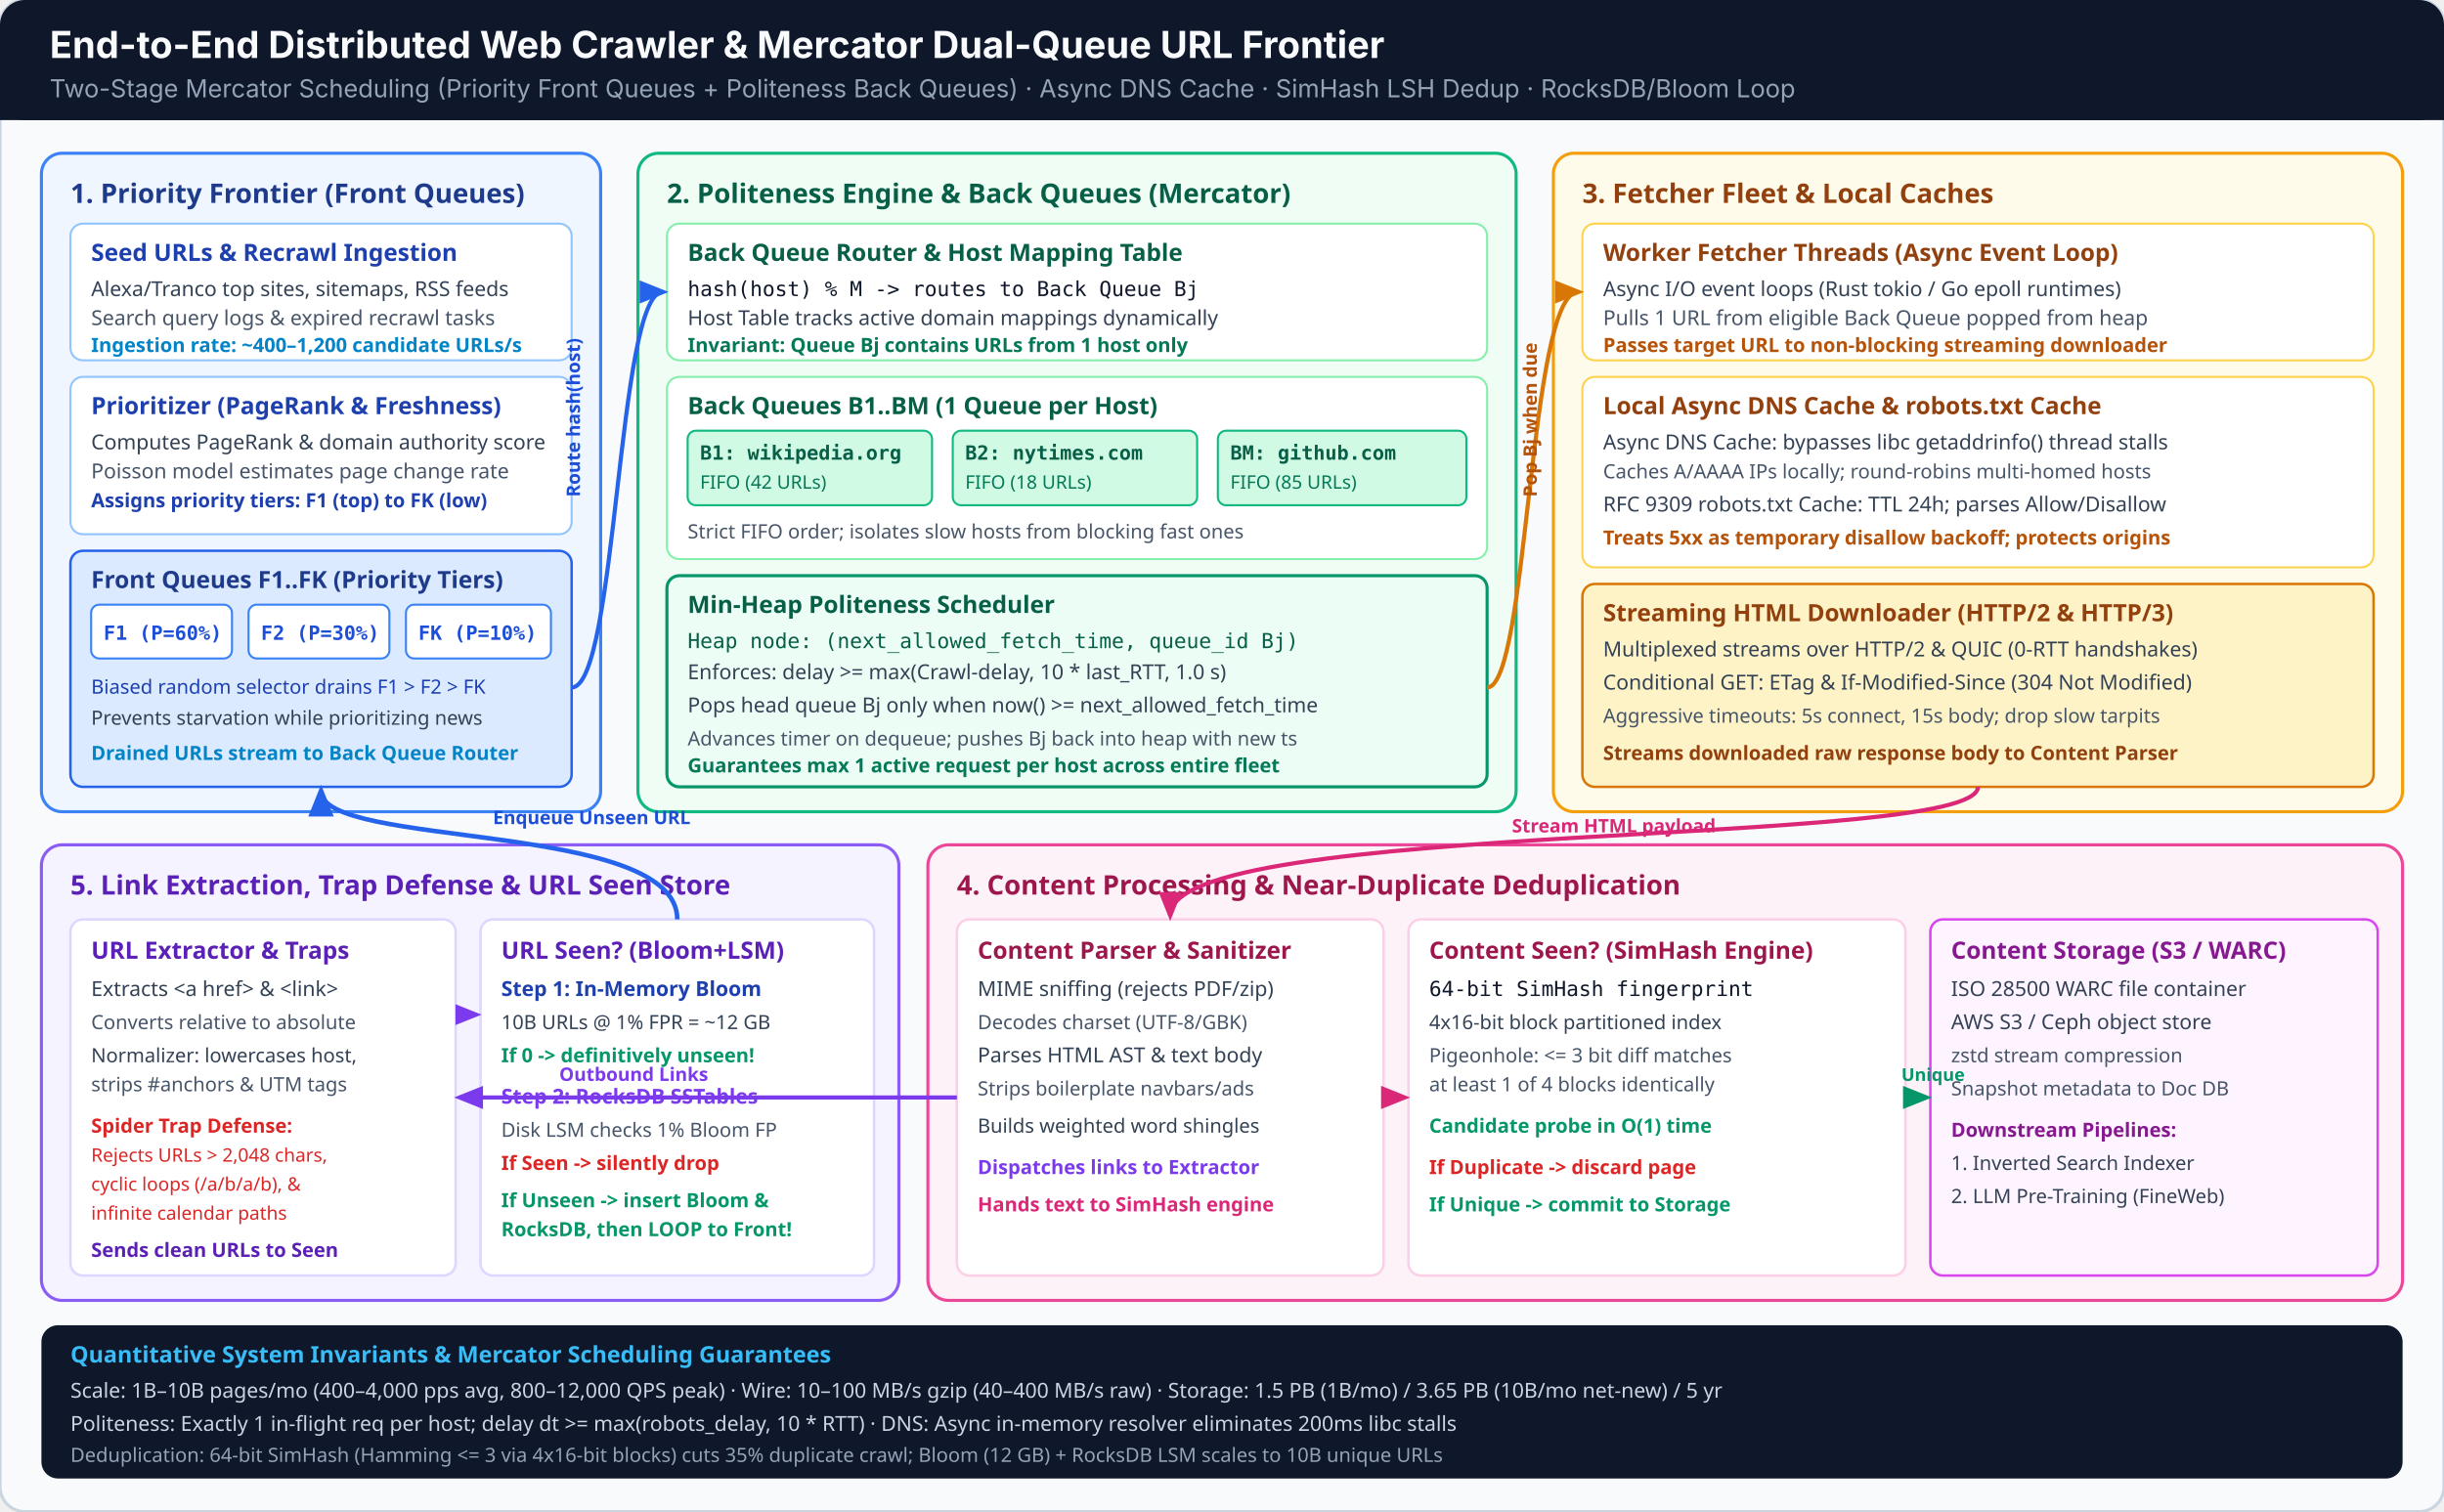
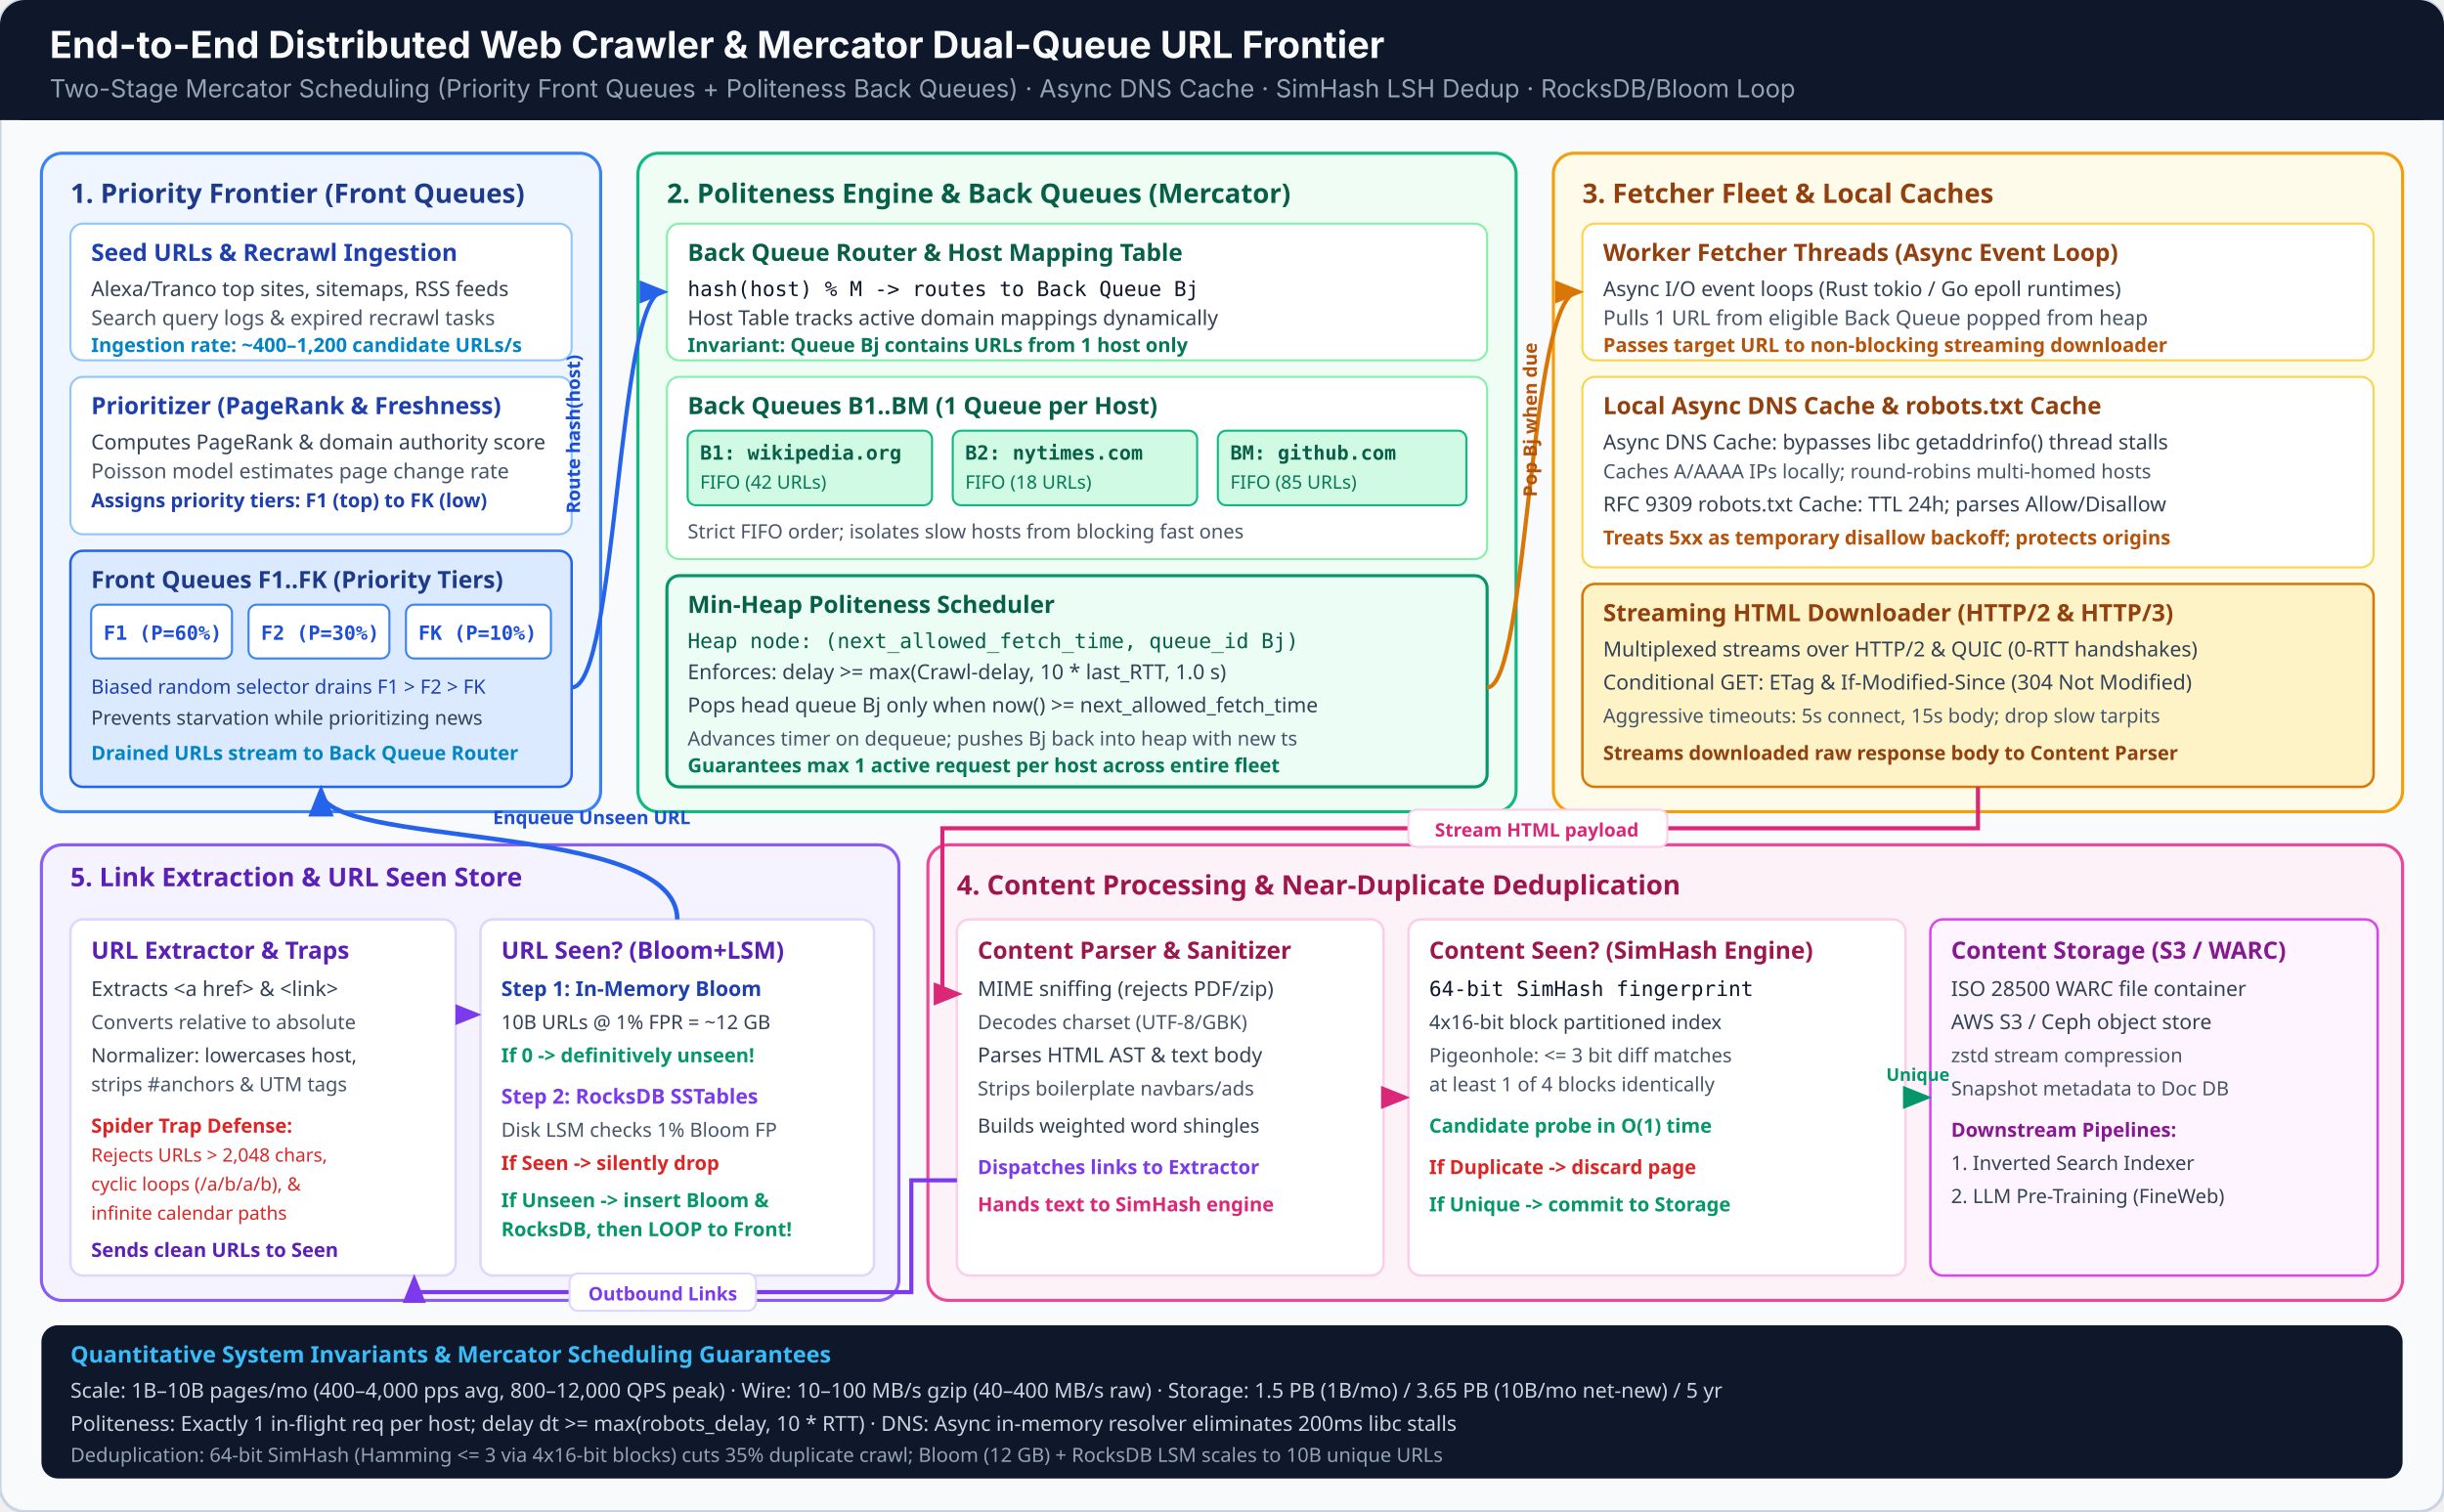
<svg xmlns="http://www.w3.org/2000/svg" viewBox="0 0 1180 730" width="1180" height="730" role="img" aria-labelledby="title desc">
  <defs>
    <marker id="arr-slate" viewBox="0 0 10 10" refX="8" refY="5" markerWidth="7" markerHeight="7" orient="auto-start-reverse">
      <path d="M 0 1 L 10 5 L 0 9 z" fill="#475569" />
    </marker>
    <marker id="arr-blue" viewBox="0 0 10 10" refX="8" refY="5" markerWidth="7" markerHeight="7" orient="auto-start-reverse">
      <path d="M 0 1 L 10 5 L 0 9 z" fill="#2563eb" />
    </marker>
    <marker id="arr-green" viewBox="0 0 10 10" refX="8" refY="5" markerWidth="7" markerHeight="7" orient="auto-start-reverse">
      <path d="M 0 1 L 10 5 L 0 9 z" fill="#059669" />
    </marker>
    <marker id="arr-amber" viewBox="0 0 10 10" refX="8" refY="5" markerWidth="7" markerHeight="7" orient="auto-start-reverse">
      <path d="M 0 1 L 10 5 L 0 9 z" fill="#d97706" />
    </marker>
    <marker id="arr-pink" viewBox="0 0 10 10" refX="8" refY="5" markerWidth="7" markerHeight="7" orient="auto-start-reverse">
      <path d="M 0 1 L 10 5 L 0 9 z" fill="#db2777" />
    </marker>
    <marker id="arr-purple" viewBox="0 0 10 10" refX="8" refY="5" markerWidth="7" markerHeight="7" orient="auto-start-reverse">
      <path d="M 0 1 L 10 5 L 0 9 z" fill="#7c3aed" />
    </marker>
  </defs>
  <rect x="0" y="0" width="1180" height="730" rx="12" fill="#f8fafc" stroke="#cbd5e1" stroke-width="1.5" />
  <rect x="0" y="0" width="1180" height="58" rx="12" fill="#0f172a" />
  <rect x="0" y="42" width="1180" height="16" fill="#0f172a" />
  <text x="24" y="28" font-family="ui-sans-serif, system-ui, -apple-system, sans-serif" font-size="18" font-weight="700" fill="#f8fafc">End-to-End Distributed Web Crawler &amp; Mercator Dual-Queue URL Frontier</text>
  <text x="24" y="47" font-family="ui-sans-serif, system-ui, -apple-system, sans-serif" font-size="12" fill="#94a3b8">Two-Stage Mercator Scheduling (Priority Front Queues + Politeness Back Queues) · Async DNS Cache · SimHash LSH Dedup · RocksDB/Bloom Loop</text>
  <rect x="20" y="74" width="270" height="318" rx="10" fill="#eff6ff" stroke="#3b82f6" stroke-width="1.5" />
  <text x="34" y="98" font-family="ui-sans-serif, system-ui, sans-serif" font-size="13" font-weight="700" fill="#1e3a8a">1. Priority Frontier (Front Queues)</text>
  <rect x="34" y="108" width="242" height="66" rx="6" fill="#ffffff" stroke="#93c5fd" stroke-width="1" />
  <text x="44" y="126" font-family="ui-sans-serif, system-ui, sans-serif" font-size="11.5" font-weight="700" fill="#1e40af">Seed URLs &amp; Recrawl Ingestion</text>
  <text x="44" y="143" font-family="ui-sans-serif, system-ui, sans-serif" font-size="10" fill="#334155">Alexa/Tranco top sites, sitemaps, RSS feeds</text>
  <text x="44" y="157" font-family="ui-sans-serif, system-ui, sans-serif" font-size="10" fill="#475569">Search query logs &amp; expired recrawl tasks</text>
  <text x="44" y="170" font-family="ui-sans-serif, system-ui, sans-serif" font-size="9.5" font-weight="700" fill="#0284c7">Ingestion rate: ~400–1,200 candidate URLs/s</text>
  <rect x="34" y="182" width="242" height="76" rx="6" fill="#ffffff" stroke="#93c5fd" stroke-width="1" />
  <text x="44" y="200" font-family="ui-sans-serif, system-ui, sans-serif" font-size="11.5" font-weight="700" fill="#1e40af">Prioritizer (PageRank &amp; Freshness)</text>
  <text x="44" y="217" font-family="ui-sans-serif, system-ui, sans-serif" font-size="10" fill="#334155">Computes PageRank &amp; domain authority score</text>
  <text x="44" y="231" font-family="ui-sans-serif, system-ui, sans-serif" font-size="10" fill="#475569">Poisson model estimates page change rate</text>
  <text x="44" y="245" font-family="ui-sans-serif, system-ui, sans-serif" font-size="9.5" font-weight="700" fill="#1e40af">Assigns priority tiers: F1 (top) to FK (low)</text>
  <rect x="34" y="266" width="242" height="114" rx="6" fill="#dbeafe" stroke="#2563eb" stroke-width="1.2" />
  <text x="44" y="284" font-family="ui-sans-serif, system-ui, sans-serif" font-size="11.5" font-weight="700" fill="#1e3a8a">Front Queues F1..FK (Priority Tiers)</text>
  <rect x="44" y="292" width="68" height="26" rx="4" fill="#ffffff" stroke="#3b82f6" />
  <text x="50" y="309" font-family="ui-monospace, monospace" font-size="9.5" font-weight="700" fill="#1d4ed8">F1 (P=60%)</text>
  <rect x="120" y="292" width="68" height="26" rx="4" fill="#ffffff" stroke="#3b82f6" />
  <text x="126" y="309" font-family="ui-monospace, monospace" font-size="9.5" font-weight="700" fill="#1d4ed8">F2 (P=30%)</text>
  <rect x="196" y="292" width="70" height="26" rx="4" fill="#ffffff" stroke="#3b82f6" />
  <text x="202" y="309" font-family="ui-monospace, monospace" font-size="9.5" font-weight="700" fill="#1d4ed8">FK (P=10%)</text>
  <text x="44" y="335" font-family="ui-sans-serif, system-ui, sans-serif" font-size="9.5" fill="#1e40af">Biased random selector drains F1 &gt; F2 &gt; FK</text>
  <text x="44" y="350" font-family="ui-sans-serif, system-ui, sans-serif" font-size="9.5" fill="#334155">Prevents starvation while prioritizing news</text>
  <text x="44" y="367" font-family="ui-sans-serif, system-ui, sans-serif" font-size="9.5" font-weight="700" fill="#0284c7">Drained URLs stream to Back Queue Router</text>
  <rect x="308" y="74" width="424" height="318" rx="10" fill="#f0fdf4" stroke="#10b981" stroke-width="1.5" />
  <text x="322" y="98" font-family="ui-sans-serif, system-ui, sans-serif" font-size="13" font-weight="700" fill="#065f46">2. Politeness Engine &amp; Back Queues (Mercator)</text>
  <rect x="322" y="108" width="396" height="66" rx="6" fill="#ffffff" stroke="#86efac" stroke-width="1" />
  <text x="332" y="126" font-family="ui-sans-serif, system-ui, sans-serif" font-size="11.5" font-weight="700" fill="#065f46">Back Queue Router &amp; Host Mapping Table</text>
  <text x="332" y="143" font-family="ui-monospace, monospace" font-size="10" fill="#0f172a">hash(host) % M -&gt; routes to Back Queue Bj</text>
  <text x="332" y="157" font-family="ui-sans-serif, system-ui, sans-serif" font-size="10" fill="#334155">Host Table tracks active domain mappings dynamically</text>
  <text x="332" y="170" font-family="ui-sans-serif, system-ui, sans-serif" font-size="9.5" font-weight="700" fill="#047857">Invariant: Queue Bj contains URLs from 1 host only</text>
  <rect x="322" y="182" width="396" height="88" rx="6" fill="#ffffff" stroke="#86efac" stroke-width="1" />
  <text x="332" y="200" font-family="ui-sans-serif, system-ui, sans-serif" font-size="11.5" font-weight="700" fill="#065f46">Back Queues B1..BM (1 Queue per Host)</text>
  <rect x="332" y="208" width="118" height="36" rx="4" fill="#d1fae5" stroke="#10b981" />
  <text x="338" y="222" font-family="ui-monospace, monospace" font-size="9.5" font-weight="700" fill="#065f46">B1: wikipedia.org</text>
  <text x="338" y="236" font-family="ui-sans-serif, system-ui, sans-serif" font-size="9" fill="#047857">FIFO (42 URLs)</text>
  <rect x="460" y="208" width="118" height="36" rx="4" fill="#d1fae5" stroke="#10b981" />
  <text x="466" y="222" font-family="ui-monospace, monospace" font-size="9.5" font-weight="700" fill="#065f46">B2: nytimes.com</text>
  <text x="466" y="236" font-family="ui-sans-serif, system-ui, sans-serif" font-size="9" fill="#047857">FIFO (18 URLs)</text>
  <rect x="588" y="208" width="120" height="36" rx="4" fill="#d1fae5" stroke="#10b981" />
  <text x="594" y="222" font-family="ui-monospace, monospace" font-size="9.5" font-weight="700" fill="#065f46">BM: github.com</text>
  <text x="594" y="236" font-family="ui-sans-serif, system-ui, sans-serif" font-size="9" fill="#047857">FIFO (85 URLs)</text>
  <text x="332" y="260" font-family="ui-sans-serif, system-ui, sans-serif" font-size="9.5" fill="#475569">Strict FIFO order; isolates slow hosts from blocking fast ones</text>
  <rect x="322" y="278" width="396" height="102" rx="6" fill="#ecfdf5" stroke="#059669" stroke-width="1.5" />
  <text x="332" y="296" font-family="ui-sans-serif, system-ui, sans-serif" font-size="11.5" font-weight="700" fill="#065f46">Min-Heap Politeness Scheduler</text>
  <text x="332" y="313" font-family="ui-monospace, monospace" font-size="10" fill="#065f46">Heap node: (next_allowed_fetch_time, queue_id Bj)</text>
  <text x="332" y="328" font-family="ui-sans-serif, system-ui, sans-serif" font-size="10" fill="#334155">Enforces: delay &gt;= max(Crawl-delay, 10 * last_RTT, 1.0 s)</text>
  <text x="332" y="344" font-family="ui-sans-serif, system-ui, sans-serif" font-size="10" fill="#334155">Pops head queue Bj only when now() &gt;= next_allowed_fetch_time</text>
  <text x="332" y="360" font-family="ui-sans-serif, system-ui, sans-serif" font-size="9.5" fill="#475569">Advances timer on dequeue; pushes Bj back into heap with new ts</text>
  <text x="332" y="373" font-family="ui-sans-serif, system-ui, sans-serif" font-size="9.5" font-weight="700" fill="#047857">Guarantees max 1 active request per host across entire fleet</text>
  <rect x="750" y="74" width="410" height="318" rx="10" fill="#fffbeb" stroke="#f59e0b" stroke-width="1.5" />
  <text x="764" y="98" font-family="ui-sans-serif, system-ui, sans-serif" font-size="13" font-weight="700" fill="#92400e">3. Fetcher Fleet &amp; Local Caches</text>
  <rect x="764" y="108" width="382" height="66" rx="6" fill="#ffffff" stroke="#fcd34d" stroke-width="1" />
  <text x="774" y="126" font-family="ui-sans-serif, system-ui, sans-serif" font-size="11.5" font-weight="700" fill="#92400e">Worker Fetcher Threads (Async Event Loop)</text>
  <text x="774" y="143" font-family="ui-sans-serif, system-ui, sans-serif" font-size="10" fill="#334155">Async I/O event loops (Rust tokio / Go epoll runtimes)</text>
  <text x="774" y="157" font-family="ui-sans-serif, system-ui, sans-serif" font-size="10" fill="#475569">Pulls 1 URL from eligible Back Queue popped from heap</text>
  <text x="774" y="170" font-family="ui-sans-serif, system-ui, sans-serif" font-size="9.5" font-weight="700" fill="#b45309">Passes target URL to non-blocking streaming downloader</text>
  <rect x="764" y="182" width="382" height="92" rx="6" fill="#ffffff" stroke="#fcd34d" stroke-width="1" />
  <text x="774" y="200" font-family="ui-sans-serif, system-ui, sans-serif" font-size="11.5" font-weight="700" fill="#92400e">Local Async DNS Cache &amp; robots.txt Cache</text>
  <text x="774" y="217" font-family="ui-sans-serif, system-ui, sans-serif" font-size="10" fill="#334155">Async DNS Cache: bypasses libc getaddrinfo() thread stalls</text>
  <text x="774" y="231" font-family="ui-sans-serif, system-ui, sans-serif" font-size="9.5" fill="#475569">Caches A/AAAA IPs locally; round-robins multi-homed hosts</text>
  <text x="774" y="247" font-family="ui-sans-serif, system-ui, sans-serif" font-size="10" fill="#334155">RFC 9309 robots.txt Cache: TTL 24h; parses Allow/Disallow</text>
  <text x="774" y="263" font-family="ui-sans-serif, system-ui, sans-serif" font-size="9.5" font-weight="700" fill="#b45309">Treats 5xx as temporary disallow backoff; protects origins</text>
  <rect x="764" y="282" width="382" height="98" rx="6" fill="#fef3c7" stroke="#d97706" stroke-width="1.2" />
  <text x="774" y="300" font-family="ui-sans-serif, system-ui, sans-serif" font-size="11.5" font-weight="700" fill="#92400e">Streaming HTML Downloader (HTTP/2 &amp; HTTP/3)</text>
  <text x="774" y="317" font-family="ui-sans-serif, system-ui, sans-serif" font-size="10" fill="#334155">Multiplexed streams over HTTP/2 &amp; QUIC (0-RTT handshakes)</text>
  <text x="774" y="333" font-family="ui-sans-serif, system-ui, sans-serif" font-size="10" fill="#334155">Conditional GET: ETag &amp; If-Modified-Since (304 Not Modified)</text>
  <text x="774" y="349" font-family="ui-sans-serif, system-ui, sans-serif" font-size="9.5" fill="#475569">Aggressive timeouts: 5s connect, 15s body; drop slow tarpits</text>
  <text x="774" y="367" font-family="ui-sans-serif, system-ui, sans-serif" font-size="9.5" font-weight="700" fill="#92400e">Streams downloaded raw response body to Content Parser</text>
  <path d="M 276 332 C 298 332, 298 141, 320 141" fill="none" stroke="#2563eb" stroke-width="2" marker-end="url(#arr-blue)" />
-   <text x="280" y="240" font-family="ui-sans-serif, system-ui, sans-serif" font-size="9" font-weight="700" fill="#1d4ed8" transform="rotate(-90 280 240)">Route hash(host)</text>
+   <text x="280" y="248" font-family="ui-sans-serif, system-ui, sans-serif" font-size="9" font-weight="700" fill="#1d4ed8" transform="rotate(-90 280 248)">Route hash(host)</text>
  <path d="M 718 332 C 738 332, 738 141, 762 141" fill="none" stroke="#d97706" stroke-width="2" marker-end="url(#arr-amber)" />
  <text x="742" y="240" font-family="ui-sans-serif, system-ui, sans-serif" font-size="9" font-weight="700" fill="#b45309" transform="rotate(-90 742 240)">Pop Bj when due</text>
  <rect x="20" y="408" width="414" height="220" rx="10" fill="#f5f3ff" stroke="#8b5cf6" stroke-width="1.5" />
-   <text x="34" y="432" font-family="ui-sans-serif, system-ui, sans-serif" font-size="13" font-weight="700" fill="#5b21b6">5. Link Extraction, Trap Defense &amp; URL Seen Store</text>
+   <text x="34" y="428" font-family="ui-sans-serif, system-ui, sans-serif" font-size="12.5" font-weight="700" fill="#5b21b6">5. Link Extraction &amp; URL Seen Store</text>
  <rect x="34" y="444" width="186" height="172" rx="6" fill="#ffffff" stroke="#ddd6fe" stroke-width="1.2" />
  <text x="44" y="463" font-family="ui-sans-serif, system-ui, sans-serif" font-size="11.5" font-weight="700" fill="#5b21b6">URL Extractor &amp; Traps</text>
  <text x="44" y="481" font-family="ui-sans-serif, system-ui, sans-serif" font-size="10" fill="#334155">Extracts &lt;a href&gt; &amp; &lt;link&gt;</text>
  <text x="44" y="497" font-family="ui-sans-serif, system-ui, sans-serif" font-size="9.5" fill="#475569">Converts relative to absolute</text>
  <text x="44" y="513" font-family="ui-sans-serif, system-ui, sans-serif" font-size="9.5" fill="#334155">Normalizer: lowercases host,</text>
  <text x="44" y="527" font-family="ui-sans-serif, system-ui, sans-serif" font-size="9.5" fill="#475569">strips #anchors &amp; UTM tags</text>
  <text x="44" y="547" font-family="ui-sans-serif, system-ui, sans-serif" font-size="9.5" font-weight="700" fill="#dc2626">Spider Trap Defense:</text>
  <text x="44" y="561" font-family="ui-sans-serif, system-ui, sans-serif" font-size="9" fill="#dc2626">Rejects URLs &gt; 2,048 chars,</text>
  <text x="44" y="575" font-family="ui-sans-serif, system-ui, sans-serif" font-size="9" fill="#dc2626">cyclic loops (/a/b/a/b), &amp;</text>
  <text x="44" y="589" font-family="ui-sans-serif, system-ui, sans-serif" font-size="9" fill="#dc2626">infinite calendar paths</text>
  <text x="44" y="607" font-family="ui-sans-serif, system-ui, sans-serif" font-size="9.5" font-weight="700" fill="#5b21b6">Sends clean URLs to Seen</text>
  <rect x="232" y="444" width="190" height="172" rx="6" fill="#ffffff" stroke="#ddd6fe" stroke-width="1.2" />
  <text x="242" y="463" font-family="ui-sans-serif, system-ui, sans-serif" font-size="11.5" font-weight="700" fill="#5b21b6">URL Seen? (Bloom+LSM)</text>
  <text x="242" y="481" font-family="ui-sans-serif, system-ui, sans-serif" font-size="10" font-weight="700" fill="#1e40af">Step 1: In-Memory Bloom</text>
  <text x="242" y="497" font-family="ui-sans-serif, system-ui, sans-serif" font-size="9.5" fill="#334155">10B URLs @ 1% FPR = ~12 GB</text>
  <text x="242" y="513" font-family="ui-sans-serif, system-ui, sans-serif" font-size="9.5" font-weight="700" fill="#059669">If 0 -&gt; definitively unseen!</text>
  <text x="242" y="533" font-family="ui-sans-serif, system-ui, sans-serif" font-size="10" font-weight="700" fill="#7c3aed">Step 2: RocksDB SSTables</text>
  <text x="242" y="549" font-family="ui-sans-serif, system-ui, sans-serif" font-size="9.5" fill="#475569">Disk LSM checks 1% Bloom FP</text>
  <text x="242" y="565" font-family="ui-sans-serif, system-ui, sans-serif" font-size="9.5" font-weight="700" fill="#dc2626">If Seen -&gt; silently drop</text>
  <text x="242" y="583" font-family="ui-sans-serif, system-ui, sans-serif" font-size="9.5" font-weight="700" fill="#059669">If Unseen -&gt; insert Bloom &amp;</text>
  <text x="242" y="597" font-family="ui-sans-serif, system-ui, sans-serif" font-size="9.5" font-weight="700" fill="#059669">RocksDB, then LOOP to Front!</text>
  <rect x="448" y="408" width="712" height="220" rx="10" fill="#fdf2f8" stroke="#ec4899" stroke-width="1.5" />
  <text x="462" y="432" font-family="ui-sans-serif, system-ui, sans-serif" font-size="13" font-weight="700" fill="#9d174d">4. Content Processing &amp; Near-Duplicate Deduplication</text>
  <rect x="462" y="444" width="206" height="172" rx="6" fill="#ffffff" stroke="#fbcfe8" stroke-width="1.2" />
  <text x="472" y="463" font-family="ui-sans-serif, system-ui, sans-serif" font-size="11.5" font-weight="700" fill="#9d174d">Content Parser &amp; Sanitizer</text>
  <text x="472" y="481" font-family="ui-sans-serif, system-ui, sans-serif" font-size="10" fill="#334155">MIME sniffing (rejects PDF/zip)</text>
  <text x="472" y="497" font-family="ui-sans-serif, system-ui, sans-serif" font-size="9.5" fill="#475569">Decodes charset (UTF-8/GBK)</text>
  <text x="472" y="513" font-family="ui-sans-serif, system-ui, sans-serif" font-size="10" fill="#334155">Parses HTML AST &amp; text body</text>
  <text x="472" y="529" font-family="ui-sans-serif, system-ui, sans-serif" font-size="9.5" fill="#475569">Strips boilerplate navbars/ads</text>
  <text x="472" y="547" font-family="ui-sans-serif, system-ui, sans-serif" font-size="9.5" fill="#334155">Builds weighted word shingles</text>
  <text x="472" y="567" font-family="ui-sans-serif, system-ui, sans-serif" font-size="9.5" font-weight="700" fill="#7c3aed">Dispatches links to Extractor</text>
  <text x="472" y="585" font-family="ui-sans-serif, system-ui, sans-serif" font-size="9.5" font-weight="700" fill="#db2777">Hands text to SimHash engine</text>
  <rect x="680" y="444" width="240" height="172" rx="6" fill="#ffffff" stroke="#fbcfe8" stroke-width="1.2" />
  <text x="690" y="463" font-family="ui-sans-serif, system-ui, sans-serif" font-size="11.5" font-weight="700" fill="#9d174d">Content Seen? (SimHash Engine)</text>
  <text x="690" y="481" font-family="ui-monospace, monospace" font-size="10" fill="#0f172a">64-bit SimHash fingerprint</text>
  <text x="690" y="497" font-family="ui-sans-serif, system-ui, sans-serif" font-size="9.5" fill="#334155">4x16-bit block partitioned index</text>
  <text x="690" y="513" font-family="ui-sans-serif, system-ui, sans-serif" font-size="9.5" fill="#475569">Pigeonhole: &lt;= 3 bit diff matches</text>
  <text x="690" y="527" font-family="ui-sans-serif, system-ui, sans-serif" font-size="9.5" fill="#475569">at least 1 of 4 blocks identically</text>
  <text x="690" y="547" font-family="ui-sans-serif, system-ui, sans-serif" font-size="9.5" font-weight="700" fill="#059669">Candidate probe in O(1) time</text>
  <text x="690" y="567" font-family="ui-sans-serif, system-ui, sans-serif" font-size="9.5" font-weight="700" fill="#dc2626">If Duplicate -&gt; discard page</text>
  <text x="690" y="585" font-family="ui-sans-serif, system-ui, sans-serif" font-size="9.5" font-weight="700" fill="#059669">If Unique -&gt; commit to Storage</text>
  <rect x="932" y="444" width="216" height="172" rx="6" fill="#fdf4ff" stroke="#d946ef" stroke-width="1.2" />
  <text x="942" y="463" font-family="ui-sans-serif, system-ui, sans-serif" font-size="11.5" font-weight="700" fill="#86198f">Content Storage (S3 / WARC)</text>
  <text x="942" y="481" font-family="ui-sans-serif, system-ui, sans-serif" font-size="10" fill="#334155">ISO 28500 WARC file container</text>
  <text x="942" y="497" font-family="ui-sans-serif, system-ui, sans-serif" font-size="10" fill="#334155">AWS S3 / Ceph object store</text>
  <text x="942" y="513" font-family="ui-sans-serif, system-ui, sans-serif" font-size="9.5" fill="#475569">zstd stream compression</text>
  <text x="942" y="529" font-family="ui-sans-serif, system-ui, sans-serif" font-size="9.5" fill="#475569">Snapshot metadata to Doc DB</text>
  <text x="942" y="549" font-family="ui-sans-serif, system-ui, sans-serif" font-size="9.5" font-weight="700" fill="#86198f">Downstream Pipelines:</text>
  <text x="942" y="565" font-family="ui-sans-serif, system-ui, sans-serif" font-size="9.5" fill="#334155">1. Inverted Search Indexer</text>
  <text x="942" y="581" font-family="ui-sans-serif, system-ui, sans-serif" font-size="9.5" fill="#334155">2. LLM Pre-Training (FineWeb)</text>
-   <path d="M 955 380 C 955 410, 565 395, 565 442" fill="none" stroke="#db2777" stroke-width="2" marker-end="url(#arr-pink)" />
-   <text x="730" y="402" font-family="ui-sans-serif, system-ui, sans-serif" font-size="9" font-weight="700" fill="#db2777">Stream HTML payload</text>
-   <line x1="462" y1="530" x2="222" y2="530" stroke="#7c3aed" stroke-width="2" marker-end="url(#arr-purple)" />
-   <text x="270" y="522" font-family="ui-sans-serif, system-ui, sans-serif" font-size="9" font-weight="700" fill="#7c3aed">Outbound Links</text>
+   <path d="M 955 380 L 955 400 L 455 400 L 455 480 L 462 480" fill="none" stroke="#db2777" stroke-width="2" marker-end="url(#arr-pink)" />
+   <rect x="680" y="391" width="125" height="18" rx="4" fill="#ffffff" stroke="#fbcfe8" stroke-width="1" />
+   <text x="742" y="404" text-anchor="middle" font-family="ui-sans-serif, system-ui, sans-serif" font-size="9" font-weight="700" fill="#db2777">Stream HTML payload</text>
+   <path d="M 462 570 L 440 570 L 440 624 L 200 624 L 200 618" fill="none" stroke="#7c3aed" stroke-width="2" marker-end="url(#arr-purple)" />
+   <rect x="275" y="615" width="90" height="18" rx="4" fill="#ffffff" stroke="#ddd6fe" stroke-width="1" />
+   <text x="320" y="628" text-anchor="middle" font-family="ui-sans-serif, system-ui, sans-serif" font-size="9" font-weight="700" fill="#7c3aed">Outbound Links</text>
  <line x1="668" y1="530" x2="678" y2="530" stroke="#db2777" stroke-width="2" marker-end="url(#arr-pink)" />
  <line x1="920" y1="530" x2="930" y2="530" stroke="#059669" stroke-width="2" marker-end="url(#arr-green)" />
-   <text x="918" y="522" font-family="ui-sans-serif, system-ui, sans-serif" font-size="8.5" font-weight="700" fill="#059669">Unique</text>
+   <text x="926" y="522" text-anchor="middle" font-family="ui-sans-serif, system-ui, sans-serif" font-size="8.5" font-weight="700" fill="#059669">Unique</text>
  <line x1="220" y1="490" x2="230" y2="490" stroke="#7c3aed" stroke-width="1.8" marker-end="url(#arr-purple)" />
  <path d="M 327 444 C 327 396, 155 410, 155 382" fill="none" stroke="#2563eb" stroke-width="2.2" marker-end="url(#arr-blue)" />
  <text x="238" y="398" font-family="ui-sans-serif, system-ui, sans-serif" font-size="9" font-weight="700" fill="#1d4ed8">Enqueue Unseen URL</text>
  <rect x="20" y="640" width="1140" height="74" rx="8" fill="#0f172a" />
  <text x="34" y="658" font-family="ui-sans-serif, system-ui, sans-serif" font-size="11" font-weight="700" fill="#38bdf8">Quantitative System Invariants &amp; Mercator Scheduling Guarantees</text>
  <text x="34" y="675" font-family="ui-sans-serif, system-ui, sans-serif" font-size="10" fill="#cbd5e1">Scale: 1B–10B pages/mo (400–4,000 pps avg, 800–12,000 QPS peak) · Wire: 10–100 MB/s gzip (40–400 MB/s raw) · Storage: 1.5 PB (1B/mo) / 3.65 PB (10B/mo net-new) / 5 yr</text>
  <text x="34" y="691" font-family="ui-sans-serif, system-ui, sans-serif" font-size="10" fill="#cbd5e1">Politeness: Exactly 1 in-flight req per host; delay dt &gt;= max(robots_delay, 10 * RTT) · DNS: Async in-memory resolver eliminates 200ms libc stalls</text>
  <text x="34" y="706" font-family="ui-sans-serif, system-ui, sans-serif" font-size="9.5" fill="#94a3b8">Deduplication: 64-bit SimHash (Hamming &lt;= 3 via 4x16-bit blocks) cuts 35% duplicate crawl; Bloom (12 GB) + RocksDB LSM scales to 10B unique URLs</text>
</svg>
